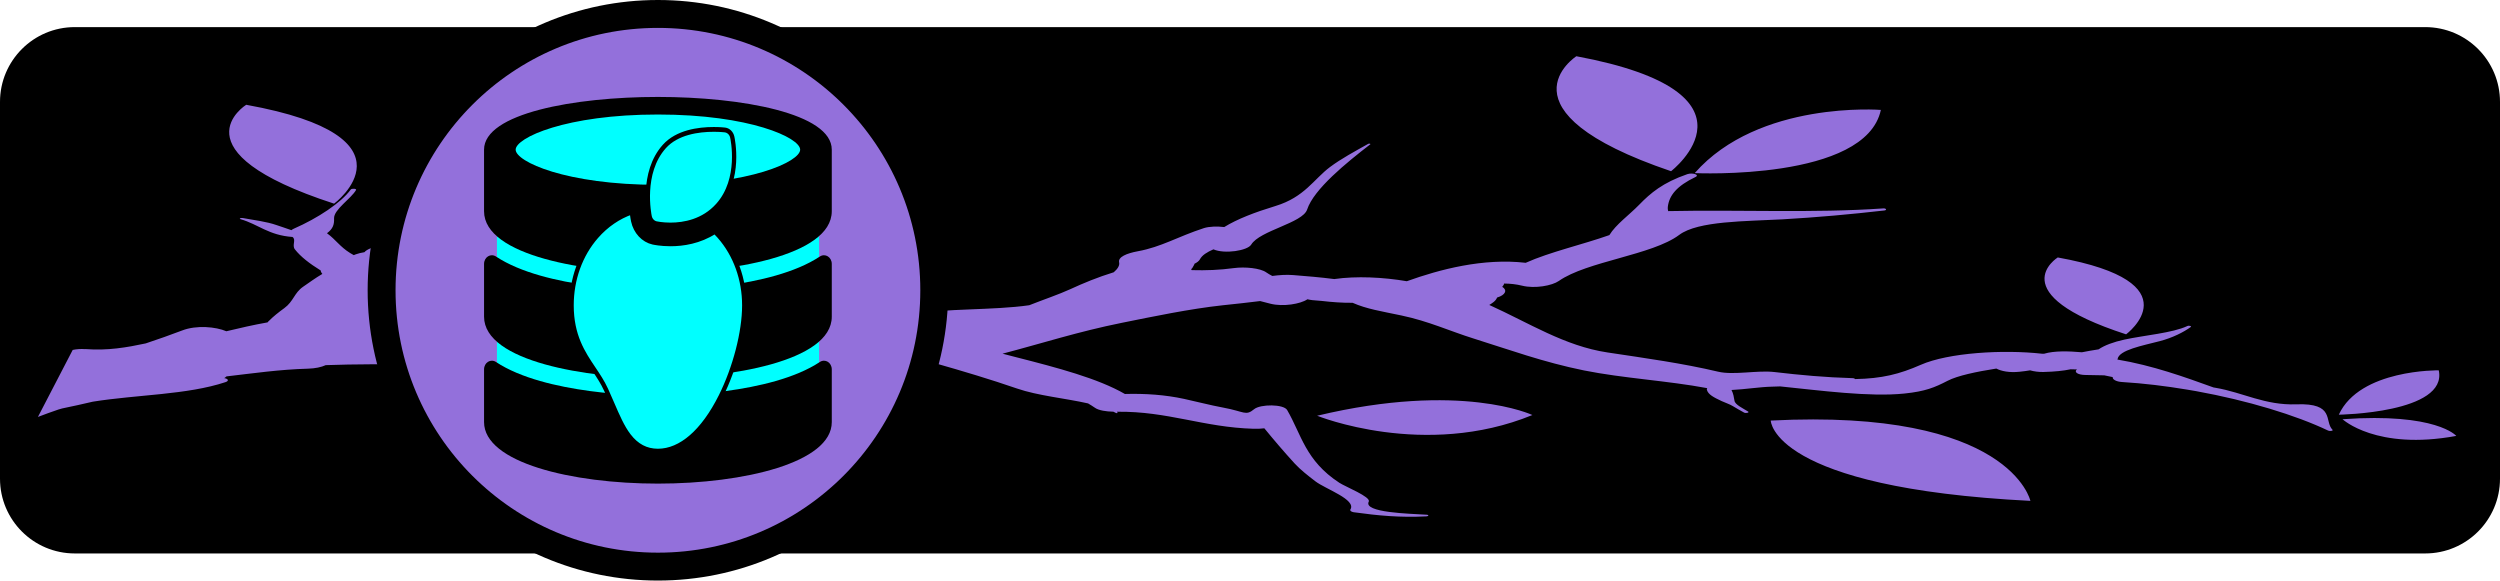
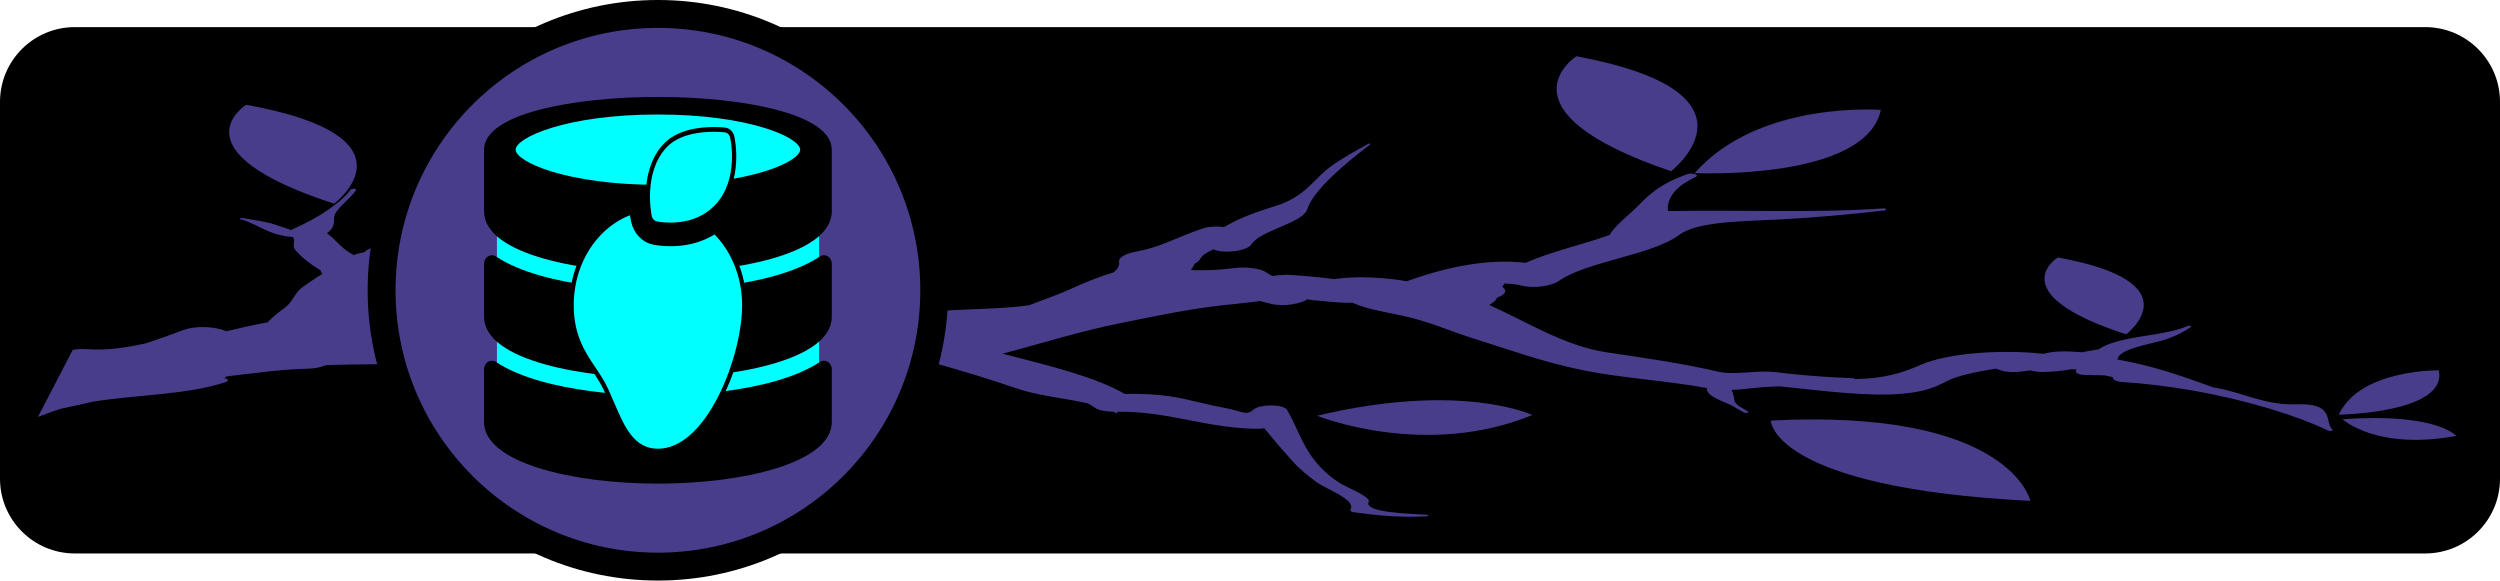
<svg xmlns="http://www.w3.org/2000/svg" width="368.93" height="85.674" version="1.1" viewBox="0 0 379.98 75.599">
-   <g transform="translate(2.62e-5 .00046576)">
-     <rect x="-2.62e-5" y="-2.201" width="379.98" height="80" ry="11.369" stroke-width=".908" />
-     <path d="m323.15 44.496s10.618-7.89-10.389-11.686c0 0-8.794 5.459 10.389 11.686zm-90.239 12.264s-10.801-5.131-32.718 0.108c0 0 16.313 6.62 32.718-0.108zm-195.49-47.155s-11.31 7.021 13.359 15.027c0 0 13.648-10.149-13.359-15.027zm62.747 6.011s-11.993-0.194-15.193 6.742c0 0 16.593-0.23 15.193-6.742zm2.671 9.972s-3-3.559-17.288-2.54c0 0 5.117 4.781 17.288 2.54zm252.64 31.121s16.586-0.234 15.193-6.742c0 0-12.002-0.195-15.193 6.742zm17.856 3.225s-3-3.559-17.29-2.536c0.01 7.19e-4 5.127 4.782 17.29 2.536zm-133.74-57.708s-12.782 8.243 14.392 17.476c0 0 15.483-11.905-14.392-17.476zm17.984 17.765c-2e-3 0.004 26.005 1.213 28.297-9.606 0 0-18.557-1.473-28.297 9.606zm51.026 49.817s-3.043-14.08-39.467-12.207c-2e-3 0.004 0.171 10.22 39.467 12.207zm-299.7-13.894c-1.04 0.333-2.096 0.754-3.141 1.135l5.286-10.184c0.535-0.114 1.176-0.174 1.919-0.12l0.005-0.011c3.376 0.265 6.318-0.248 9.179-0.861 1.903-0.64 3.795-1.295 5.534-1.966 2.181-0.844 5.121-0.565 6.718 0.12 2.021-0.482 4.101-0.967 6.261-1.349 0.03-0.038 0.07-0.08 0.108-0.117l-0.018-0.002c0.041-0.041 0.086-0.075 0.125-0.112 0.662-0.67 1.44-1.287 2.341-1.942 1.396-1.02 1.498-2.316 2.844-3.24 0.931-0.638 1.857-1.321 2.927-1.952-0.151-0.167-0.233-0.341-0.245-0.519l-0.035-0.025c-1.643-1.018-2.981-2.035-3.889-3.184-0.489-0.616 0.236-1.482-0.372-1.889-3.652-0.265-5.144-1.905-7.899-2.706-0.256-0.076 0.032-0.227 0.31-0.176 1.842 0.341 3.644 0.538 5.197 1.086 0.766 0.268 1.53 0.502 2.232 0.764 0.097-0.078 0.206-0.158 0.365-0.227 3.634-1.589 7.197-3.939 8.649-5.948 0.142-0.2 0.931-0.142 0.814 0.064-0.772 1.34-3.395 2.982-3.345 4.316 0.038 0.918-0.154 1.581-1.078 2.26 1.355 0.984 1.971 2.055 3.53 3.015 0.173 0.106 0.358 0.21 0.542 0.313 0.099-0.044 0.207-0.087 0.312-0.124 0.398-0.143 0.843-0.249 1.31-0.323 0.749-0.893 3.548-1.259 5.564-1.656 0.933-0.182 2.112-0.197 3.052-0.045 0.45-0.005 0.901 0.008 1.358 0.044 0.908-0.336 1.876-0.642 2.811-0.957-0.323-0.185-0.401-0.42 0.026-0.691 0.685-0.439 1.487-0.828 2.398-1.171 0.327-0.189 0.663-0.378 1.006-0.562 0.222-0.464 0.403-0.924 0.716-1.27 0.3-0.34 0.98-0.438 1.651-0.393 0.663-0.433 1.366-0.852 2.146-1.254 0.079-0.372-0.07-0.728 0.169-1.187 0.497-0.958 2.219-1.522 2.29-2.595 0.01-0.221 0.58-0.366 1.052-0.34 0.641-0.794 1.373-1.581 1.974-2.372 0.151-0.199 0.874-0.142 0.814 0.064-0.378 1.297-0.415 2.635-1.024 3.917-0.324 0.678-0.342 1.522-1.109 2.173 0.211 0.328 0.361 0.662 0.083 1.014-1.103 1.391-3.605 2.488-5.528 3.715-0.085 0.164-0.168 0.324-0.262 0.487-0.19 0.348-0.92 0.635-1.67 0.906-0.11 0.047-0.226 0.086-0.348 0.121-0.396 0.139-0.779 0.272-1.078 0.408-1.328 0.596-2.075 1.704-3.777 2.141l-0.042 0.008c-0.056 0.144-0.19 0.293-0.46 0.445-1.237 0.714-2.423 1.384-3.898 2.006-0.293 0.692-0.684 1.391-1.161 2.091 0.003 0.067-0.005 0.137-0.023 0.209l0.262 0.009c1.55 0.04 2.656 0.349 3.071 0.797 1.497-0.627 2.982-1.251 4.324-1.928 0.13-0.068 0.386 8e-3 0.302 0.079-1.101 0.966-2.692 1.793-4.537 2.541-0.042 0.082-0.087 0.167-0.171 0.257-0.438 0.477 0.917 0.857 3.004 1.147 0.238 1.7e-4 0.46-0.005 0.701 0.007 1.129 0.063 2.262 0.118 3.388 0.17 0.165-0.005 0.32-0.012 0.491-0.009 6.54 0.095 13.021 0.341 19.529-0.033 1.472-0.084 3.165 0.304 4.374 0.636 0.22-0.094 0.552-0.201 1.008-0.328 1.831-0.501 4.263-0.232 5.508 0.433l0.161 0.057c2.387-0.031 4.769-0.033 7.139 5e-3 2.247-0.201 4.33-0.471 5.132-0.604 4.767-0.8 5.841-1.182 11.457-0.589 2.891 0.301 5.405 0.943 8.136 1.387 0.79 0.129 1.625 0.209 2.466 0.275 0.183-0.041 0.35-0.087 0.559-0.123 5.353-0.939 12.463-0.584 18.008-1.379 2.133-0.844 4.485-1.633 6.248-2.443 1.978-0.912 4.151-1.815 6.599-2.568 0.603-0.519 0.928-1.035 0.816-1.518-0.185-0.8 1.136-1.363 2.862-1.679 3.6-0.662 6.011-2.206 10.034-3.517 0.788-0.253 2.044-0.288 3.082-0.158 1.988-1.226 4.627-2.237 7.795-3.203 4.413-1.346 5.802-4.06 8.282-5.921 1.679-1.254 3.755-2.372 5.823-3.532 0.121-0.068 0.395 0.009 0.302 0.079-3.618 2.787-8.579 6.806-9.603 9.915-0.674 2.051-7.197 3.187-8.499 5.33-0.565 0.923-4.027 1.466-5.744 0.719-0.958 0.414-1.727 0.887-2.058 1.524-0.127 0.246-0.427 0.474-0.823 0.669-0.01 0.073-0.035 0.142-0.081 0.212-0.072 0.102-0.405 0.835-0.436 0.473 1e-3 0.071 0.023 0.139 0.043 0.211l0.058 0.071c2.187 0.061 4.236-0.016 6.397-0.309 1.691-0.23 4.035 0.006 4.928 0.65 0.286 0.2 0.595 0.376 0.918 0.543 1.072-0.138 2.13-0.214 3.155-0.134 1.912 0.15 4.132 0.332 6.265 0.607 3.385-0.486 7.45-0.282 11.028 0.329 5.011-1.803 11.621-3.547 18.07-2.8 3.651-1.64 8.646-2.77 12.717-4.21 0.983-1.619 3.011-3.05 4.525-4.609 1.738-1.79 3.593-3.363 7.319-4.652 0.788-0.271 1.938 0.1 1.243 0.431-2.855 1.372-4.008 2.804-4.207 4.563-0.03 0.205 5e-3 0.412 0.06 0.62 10.798-0.237 22.071 0.334 32.685-0.411 0.463-0.03 0.605 0.266 0.16 0.316-5.062 0.58-10.267 1.049-15.497 1.346-5.493 0.309-12.804 0.213-15.674 2.366-4.088 3.069-14.032 4.01-18.299 7.002-1.005 0.706-3.625 1.204-5.588 0.713-0.894-0.222-1.816-0.317-2.737-0.322 2e-3 0.052-5e-3 0.103-0.034 0.157-0.061 0.117-0.148 0.229-0.243 0.34 0.812 0.49 0.53 1.235-0.78 1.632-0.094 0.219-0.205 0.414-0.505 0.661-0.2 0.166-0.439 0.314-0.68 0.465 6.053 2.739 11.473 6.24 17.947 7.215 5.899 0.889 11.471 1.657 16.831 2.926 2.382 0.565 5.978-0.253 8.57 0.055 3.886 0.457 7.803 0.817 11.85 0.927 0.236 0.004 0.346 0.068 0.393 0.142 4.086-0.075 6.758-0.747 9.991-2.168 4.183-1.839 12.496-2.353 18.453-1.684 0.106-0.003 0.203-0.006 0.308-0.005 1.522-0.455 3.711-0.398 5.731-0.217 0.817-0.162 1.667-0.314 2.536-0.445 0.898-0.611 2.246-1.117 3.932-1.484 3.069-0.666 7.307-0.997 9.563-2.061 0.229-0.112 0.696 0.017 0.527 0.141-1.086 0.789-2.779 1.649-4.707 2.153-2.61 0.68-6.232 1.348-6.429 2.736l-0.034 0.064c5.378 0.904 10.187 2.645 14.615 4.242 0.157 0.027 0.28 0.048 0.349 0.061 4.095 0.696 7.483 2.681 12.251 2.504 5.923-0.22 4.202 2.583 5.486 3.869 0.164 0.161-0.404 0.246-0.656 0.126-4.898-2.341-12.223-4.576-20.056-5.995-0.459-0.069-0.911-0.153-1.365-0.233-3.285-0.551-6.635-0.958-9.931-1.158-0.877-0.054-1.481-0.413-1.393-0.747l-1.289-0.268c-0.93-0.025-1.869-0.05-2.8-0.053-1.247-0.002-1.852-0.449-1.352-0.843-0.328-0.011-0.639-0.017-0.959-0.024-1.121 0.234-2.4 0.367-4.155 0.411-0.676 0.017-1.415-0.081-2.012-0.251-0.42 0.074-0.912 0.143-1.597 0.215-1.542 0.164-2.791-0.09-3.529-0.485-3.037 0.476-5.903 1.081-7.401 1.856-1.978 1.023-3.378 1.609-6.568 1.94-5.304 0.55-12.804-0.465-18.892-1.084-0.416 0.012-0.826 0.032-1.23 0.04-1.818 0.035-4.088 0.409-6.166 0.505 0.283 0.537 0.366 1.092 0.457 1.633 0.089 0.6 1.272 1.145 2.072 1.641 0.252 0.157-0.342 0.31-0.616 0.159-0.582-0.327-1.176-0.652-1.716-0.987-0.467-0.292-1.125-0.492-1.684-0.755-1.178-0.556-2.075-0.993-2.258-1.741-0.023-0.083 0.016-0.158 0.062-0.229-5.949-1.123-12.872-1.508-18.741-2.695-6.161-1.247-11.402-3.167-16.792-4.854-3.637-1.138-6.799-2.624-10.954-3.498-3.081-0.65-5.264-0.977-7.417-1.927-1.534 0.02-3.128-0.101-4.718-0.285-0.461-0.029-0.928-0.065-1.405-0.118-0.269-0.032-0.512-0.077-0.741-0.132-1.062 0.724-3.696 1.158-5.601 0.682-0.565-0.141-1.084-0.278-1.587-0.41-1.806 0.232-3.667 0.423-5.683 0.639-4.993 0.538-10.708 1.734-15.346 2.67-6.606 1.333-12.098 3.11-18.127 4.689 0.729 0.191 1.459 0.381 2.174 0.563 6.105 1.558 12.325 3.187 16.425 5.562 3.131-0.087 6.134 0.126 9.01 0.749 1.986 0.43 3.917 0.949 5.958 1.327 3.241 0.599 3.369 1.306 4.68 0.231 0.946-0.778 4.483-0.785 5.015 0.135 2.17 3.727 2.766 7.678 7.921 11.047 0.938 0.615 4.85 2.159 4.48 2.871-0.87 1.677 6.164 1.829 8.803 1.992 0.379 0.023 0.308 0.232-0.043 0.249-3.999 0.201-7.287-0.106-11.054-0.628-0.381-0.056-0.597-0.262-0.503-0.406 0.982-1.508-3.79-3.12-5.314-4.292-1.158-0.887-2.296-1.777-3.159-2.719-1.615-1.768-3.137-3.551-4.598-5.34-0.498 0.061-1.036 0.089-1.637 0.071-7.656-0.22-13.006-2.682-20.777-2.588 0.033 0.047 0.076 0.091 0.107 0.142 0.045 0.059-0.147 0.1-0.244 0.048-0.135-0.07-0.265-0.132-0.402-0.198-1.071-0.01-2.229-0.201-2.76-0.572-0.343-0.238-0.703-0.463-1.082-0.685-3.494-0.789-7.63-1.17-10.811-2.268-4.006-1.382-8.217-2.642-12.541-3.871l-0.241-0.067c-2.952-0.091-5.725-0.253-8.497-0.564-1.808 0.18-3.908-0.011-5.576-0.779l-0.113-0.057c-1.048-0.182-2.12-0.374-3.201-0.585-9.288 0.797-18.588 0.57-28.075-0.087-5.611 1.178-14.241 1.293-19.663 1.797-8.965 0.833-18.062 0.326-27.15 0.664-0.662 0.304-1.586 0.505-2.697 0.536-4.299 0.118-8.296 0.7-12.389 1.175-0.096 0.093-0.208 0.18-0.345 0.262 0.596 0.08 0.787 0.41 0.209 0.605-5.827 1.943-13.469 1.898-20.18 2.975-1.51 0.359-3.068 0.7-4.656 1.027-0.18 0.053-0.365 0.097-0.537 0.154zm171.9-21.797 0.031-0.024z" fill="#9370db" stroke-width="5.822" />
-     <circle cx="100" cy="37.799" r="42" fill="#9370db" stroke="#000" stroke-width="4.24" />
-     <g transform="matrix(2.9734,0,0,3.4338,45.267,-22.794)">
-       <rect x="10.178" y="14.25" width="16.467" height="7.945" fill="#0ff" />
-       <ellipse transform="matrix(.87405 0 0 .87405 2.7277 2.229)" cx="18.056" cy="10.338" rx="9.043" ry="2.143" fill="#0ff" />
-       <g transform="matrix(.037872 0 0 .036469 9.5192 9.0879)">
-         <path d="m234.67 0c-113.02 0-234.67 20.031-234.67 64v74.667c0 54.781 140.33 74.667 234.67 74.667s234.67-19.885 234.67-74.667v-74.667c-1e-3 -43.969-121.65-64-234.67-64zm0 106.67c-124.23 0-192-28.188-192-42.667s67.771-42.667 192-42.667 192 28.187 192 42.667c0 14.479-67.771 42.667-192 42.667z" />
-         <path d="m453.21 321.71c-66.253 39.454-199.01 40.955-218.54 40.955s-152.29-1.502-218.54-40.955c-7.171-4.27-16.122 0.661-16.122 9.006v63.949c0 49.021 118.05 74.667 234.67 74.667s234.67-25.646 234.67-74.667v-63.949c-1e-3 -8.345-8.952-13.276-16.122-9.006z" />
-         <path d="m453.21 193.71c-66.253 39.454-199.01 40.955-218.54 40.955s-152.29-1.502-218.54-40.955c-7.171-4.27-16.122 0.661-16.122 9.006v63.949c0 54.781 140.33 74.667 234.67 74.667s234.67-19.885 234.67-74.667v-63.949c-1e-3 -8.345-8.952-13.276-16.122-9.006z" />
-       </g>
-       <g transform="matrix(.019402 0 0 .018683 11.965 15.225)" fill="#0ff" stroke="#000" stroke-width="14.307">
-         <g transform="matrix(1.4887,0,0,1.4887,-49.078,-251.56)" fill="#0ff" stroke="#000" stroke-width="7.615">
-           <path d="m387.55 12.169c-1.522-6.081-6.666-10.574-12.896-11.266-0.332-0.038-8.258-0.903-19.774-0.903-27.512 0-65.012 4.698-87.426 27.077-41.959 41.9-26.717 108.88-26.049 111.71 1.35 5.705 5.899 10.101 11.646 11.255 0.427 0.086 10.626 2.1 25.095 2.1 23.995 0 57.967-5.361 83.543-30.904 42.05-41.993 26.542-106.35 25.861-109.06z" stroke-width="7.61" />
-           <path d="m364.77 170.18c-2.586-2.66-5.257-5.209-8-7.651-27.105 15.739-56.4 19.606-78.627 19.606-17.156 0-29.646-2.414-31-2.687-17.188-3.451-30.9-16.704-34.936-33.769-0.403-1.706-1.516-6.756-2.472-14.154-23.495 7.42-44.882 20.53-62.505 38.655-28.385 29.195-44.017 68.22-44.017 109.89 0 48.621 20.642 76.261 38.854 100.65 8.239 11.033 16.023 21.455 22.243 33.703 3.792 7.465 7.281 14.742 10.656 21.78 9.741 20.313 18.153 37.858 29.558 51.325 13.947 16.471 30.787 24.477 51.482 24.477 40.465 0 79.929-30.918 111.12-87.06 25.307-45.548 41.658-102.41 41.658-144.87 1e-3 -41.665-15.631-80.69-44.015-109.89z" />
-         </g>
+   <rect y="-2.2" width="379.98" height="80" ry="11.369" stroke-width=".908" />
+   <path d="m323.15 44.496s10.618-7.89-10.389-11.686c0 0-8.794 5.459 10.389 11.686zm-90.239 12.264s-10.801-5.131-32.718 0.108c0 0 16.313 6.62 32.718-0.108zm-195.49-47.155s-11.31 7.021 13.359 15.027c0 0 13.648-10.149-13.359-15.027zm62.747 6.011s-11.993-0.194-15.193 6.742c0 0 16.593-0.23 15.193-6.742zm2.671 9.972s-3-3.559-17.288-2.54c0 0 5.117 4.781 17.288 2.54zm252.64 31.121s16.586-0.234 15.193-6.742c0 0-12.002-0.195-15.193 6.742zm17.856 3.225s-3-3.559-17.29-2.536c0.01 7.19e-4 5.127 4.782 17.29 2.536zm-133.74-57.708s-12.782 8.243 14.392 17.476c0 0 15.483-11.905-14.392-17.476zm17.984 17.765c-2e-3 0.004 26.005 1.213 28.297-9.606 0 0-18.557-1.473-28.297 9.606zm51.026 49.817s-3.043-14.08-39.467-12.207c-2e-3 0.004 0.171 10.22 39.467 12.207zm-299.7-13.894c-1.04 0.333-2.096 0.754-3.141 1.135l5.286-10.184c0.535-0.114 1.176-0.174 1.919-0.12l0.005-0.011c3.376 0.265 6.318-0.248 9.179-0.861 1.903-0.64 3.795-1.295 5.534-1.966 2.181-0.844 5.121-0.565 6.718 0.12 2.021-0.482 4.101-0.967 6.261-1.349 0.03-0.038 0.07-0.08 0.108-0.117l-0.018-0.002c0.041-0.041 0.086-0.075 0.125-0.112 0.662-0.67 1.44-1.287 2.341-1.942 1.396-1.02 1.498-2.316 2.844-3.24 0.931-0.638 1.857-1.321 2.927-1.952-0.151-0.167-0.233-0.341-0.245-0.519l-0.035-0.025c-1.643-1.018-2.981-2.035-3.889-3.184-0.489-0.616 0.236-1.482-0.372-1.889-3.652-0.265-5.144-1.905-7.899-2.706-0.256-0.076 0.032-0.227 0.31-0.176 1.842 0.341 3.644 0.538 5.197 1.086 0.766 0.268 1.53 0.502 2.232 0.764 0.097-0.078 0.206-0.158 0.365-0.227 3.634-1.589 7.197-3.939 8.649-5.948 0.142-0.2 0.931-0.142 0.814 0.064-0.772 1.34-3.395 2.982-3.345 4.316 0.038 0.918-0.154 1.581-1.078 2.26 1.355 0.984 1.971 2.055 3.53 3.015 0.173 0.106 0.358 0.21 0.542 0.313 0.099-0.044 0.207-0.087 0.312-0.124 0.398-0.143 0.843-0.249 1.31-0.323 0.749-0.893 3.548-1.259 5.564-1.656 0.933-0.182 2.112-0.197 3.052-0.045 0.45-0.005 0.901 0.008 1.358 0.044 0.908-0.336 1.876-0.642 2.811-0.957-0.323-0.185-0.401-0.42 0.026-0.691 0.685-0.439 1.487-0.828 2.398-1.171 0.327-0.189 0.663-0.378 1.006-0.562 0.222-0.464 0.403-0.924 0.716-1.27 0.3-0.34 0.98-0.438 1.651-0.393 0.663-0.433 1.366-0.852 2.146-1.254 0.079-0.372-0.07-0.728 0.169-1.187 0.497-0.958 2.219-1.522 2.29-2.595 0.01-0.221 0.58-0.366 1.052-0.34 0.641-0.794 1.373-1.581 1.974-2.372 0.151-0.199 0.874-0.142 0.814 0.064-0.378 1.297-0.415 2.635-1.024 3.917-0.324 0.678-0.342 1.522-1.109 2.173 0.211 0.328 0.361 0.662 0.083 1.014-1.103 1.391-3.605 2.488-5.528 3.715-0.085 0.164-0.168 0.324-0.262 0.487-0.19 0.348-0.92 0.635-1.67 0.906-0.11 0.047-0.226 0.086-0.348 0.121-0.396 0.139-0.779 0.272-1.078 0.408-1.328 0.596-2.075 1.704-3.777 2.141l-0.042 0.008c-0.056 0.144-0.19 0.293-0.46 0.445-1.237 0.714-2.423 1.384-3.898 2.006-0.293 0.692-0.684 1.391-1.161 2.091 0.003 0.067-0.005 0.137-0.023 0.209l0.262 0.009c1.55 0.04 2.656 0.349 3.071 0.797 1.497-0.627 2.982-1.251 4.324-1.928 0.13-0.068 0.386 8e-3 0.302 0.079-1.101 0.966-2.692 1.793-4.537 2.541-0.042 0.082-0.087 0.167-0.171 0.257-0.438 0.477 0.917 0.857 3.004 1.147 0.238 1.7e-4 0.46-0.005 0.701 0.007 1.129 0.063 2.262 0.118 3.388 0.17 0.165-0.005 0.32-0.012 0.491-0.009 6.54 0.095 13.021 0.341 19.529-0.033 1.472-0.084 3.165 0.304 4.374 0.636 0.22-0.094 0.552-0.201 1.008-0.328 1.831-0.501 4.263-0.232 5.508 0.433l0.161 0.057c2.387-0.031 4.769-0.033 7.139 5e-3 2.247-0.201 4.33-0.471 5.132-0.604 4.767-0.8 5.841-1.182 11.457-0.589 2.891 0.301 5.405 0.943 8.136 1.387 0.79 0.129 1.625 0.209 2.466 0.275 0.183-0.041 0.35-0.087 0.559-0.123 5.353-0.939 12.463-0.584 18.008-1.379 2.133-0.844 4.485-1.633 6.248-2.443 1.978-0.912 4.151-1.815 6.599-2.568 0.603-0.519 0.928-1.035 0.816-1.518-0.185-0.8 1.136-1.363 2.862-1.679 3.6-0.662 6.011-2.206 10.034-3.517 0.788-0.253 2.044-0.288 3.082-0.158 1.988-1.226 4.627-2.237 7.795-3.203 4.413-1.346 5.802-4.06 8.282-5.921 1.679-1.254 3.755-2.372 5.823-3.532 0.121-0.068 0.395 0.009 0.302 0.079-3.618 2.787-8.579 6.806-9.603 9.915-0.674 2.051-7.197 3.187-8.499 5.33-0.565 0.923-4.027 1.466-5.744 0.719-0.958 0.414-1.727 0.887-2.058 1.524-0.127 0.246-0.427 0.474-0.823 0.669-0.01 0.073-0.035 0.142-0.081 0.212-0.072 0.102-0.405 0.835-0.436 0.473 1e-3 0.071 0.023 0.139 0.043 0.211l0.058 0.071c2.187 0.061 4.236-0.016 6.397-0.309 1.691-0.23 4.035 0.006 4.928 0.65 0.286 0.2 0.595 0.376 0.918 0.543 1.072-0.138 2.13-0.214 3.155-0.134 1.912 0.15 4.132 0.332 6.265 0.607 3.385-0.486 7.45-0.282 11.028 0.329 5.011-1.803 11.621-3.547 18.07-2.8 3.651-1.64 8.646-2.77 12.717-4.21 0.983-1.619 3.011-3.05 4.525-4.609 1.738-1.79 3.593-3.363 7.319-4.652 0.788-0.271 1.938 0.1 1.243 0.431-2.855 1.372-4.008 2.804-4.207 4.563-0.03 0.205 5e-3 0.412 0.06 0.62 10.798-0.237 22.071 0.334 32.685-0.411 0.463-0.03 0.605 0.266 0.16 0.316-5.062 0.58-10.267 1.049-15.497 1.346-5.493 0.309-12.804 0.213-15.674 2.366-4.088 3.069-14.032 4.01-18.299 7.002-1.005 0.706-3.625 1.204-5.588 0.713-0.894-0.222-1.816-0.317-2.737-0.322 2e-3 0.052-5e-3 0.103-0.034 0.157-0.061 0.117-0.148 0.229-0.243 0.34 0.812 0.49 0.53 1.235-0.78 1.632-0.094 0.219-0.205 0.414-0.505 0.661-0.2 0.166-0.439 0.314-0.68 0.465 6.053 2.739 11.473 6.24 17.947 7.215 5.899 0.889 11.471 1.657 16.831 2.926 2.382 0.565 5.978-0.253 8.57 0.055 3.886 0.457 7.803 0.817 11.85 0.927 0.236 0.004 0.346 0.068 0.393 0.142 4.086-0.075 6.758-0.747 9.991-2.168 4.183-1.839 12.496-2.353 18.453-1.684 0.106-0.003 0.203-0.006 0.308-0.005 1.522-0.455 3.711-0.398 5.731-0.217 0.817-0.162 1.667-0.314 2.536-0.445 0.898-0.611 2.246-1.117 3.932-1.484 3.069-0.666 7.307-0.997 9.563-2.061 0.229-0.112 0.696 0.017 0.527 0.141-1.086 0.789-2.779 1.649-4.707 2.153-2.61 0.68-6.232 1.348-6.429 2.736l-0.034 0.064c5.378 0.904 10.187 2.645 14.615 4.242 0.157 0.027 0.28 0.048 0.349 0.061 4.095 0.696 7.483 2.681 12.251 2.504 5.923-0.22 4.202 2.583 5.486 3.869 0.164 0.161-0.404 0.246-0.656 0.126-4.898-2.341-12.223-4.576-20.056-5.995-0.459-0.069-0.911-0.153-1.365-0.233-3.285-0.551-6.635-0.958-9.931-1.158-0.877-0.054-1.481-0.413-1.393-0.747l-1.289-0.268c-0.93-0.025-1.869-0.05-2.8-0.053-1.247-0.002-1.852-0.449-1.352-0.843-0.328-0.011-0.639-0.017-0.959-0.024-1.121 0.234-2.4 0.367-4.155 0.411-0.676 0.017-1.415-0.081-2.012-0.251-0.42 0.074-0.912 0.143-1.597 0.215-1.542 0.164-2.791-0.09-3.529-0.485-3.037 0.476-5.903 1.081-7.401 1.856-1.978 1.023-3.378 1.609-6.568 1.94-5.304 0.55-12.804-0.465-18.892-1.084-0.416 0.012-0.826 0.032-1.23 0.04-1.818 0.035-4.088 0.409-6.166 0.505 0.283 0.537 0.366 1.092 0.457 1.633 0.089 0.6 1.272 1.145 2.072 1.641 0.252 0.157-0.342 0.31-0.616 0.159-0.582-0.327-1.176-0.652-1.716-0.987-0.467-0.292-1.125-0.492-1.684-0.755-1.178-0.556-2.075-0.993-2.258-1.741-0.023-0.083 0.016-0.158 0.062-0.229-5.949-1.123-12.872-1.508-18.741-2.695-6.161-1.247-11.402-3.167-16.792-4.854-3.637-1.138-6.799-2.624-10.954-3.498-3.081-0.65-5.264-0.977-7.417-1.927-1.534 0.02-3.128-0.101-4.718-0.285-0.461-0.029-0.928-0.065-1.405-0.118-0.269-0.032-0.512-0.077-0.741-0.132-1.062 0.724-3.696 1.158-5.601 0.682-0.565-0.141-1.084-0.278-1.587-0.41-1.806 0.232-3.667 0.423-5.683 0.639-4.993 0.538-10.708 1.734-15.346 2.67-6.606 1.333-12.098 3.11-18.127 4.689 0.729 0.191 1.459 0.381 2.174 0.563 6.105 1.558 12.325 3.187 16.425 5.562 3.131-0.087 6.134 0.126 9.01 0.749 1.986 0.43 3.917 0.949 5.958 1.327 3.241 0.599 3.369 1.306 4.68 0.231 0.946-0.778 4.483-0.785 5.015 0.135 2.17 3.727 2.766 7.678 7.921 11.047 0.938 0.615 4.85 2.159 4.48 2.871-0.87 1.677 6.164 1.829 8.803 1.992 0.379 0.023 0.308 0.232-0.043 0.249-3.999 0.201-7.287-0.106-11.054-0.628-0.381-0.056-0.597-0.262-0.503-0.406 0.982-1.508-3.79-3.12-5.314-4.292-1.158-0.887-2.296-1.777-3.159-2.719-1.615-1.768-3.137-3.551-4.598-5.34-0.498 0.061-1.036 0.089-1.637 0.071-7.656-0.22-13.006-2.682-20.777-2.588 0.033 0.047 0.076 0.091 0.107 0.142 0.045 0.059-0.147 0.1-0.244 0.048-0.135-0.07-0.265-0.132-0.402-0.198-1.071-0.01-2.229-0.201-2.76-0.572-0.343-0.238-0.703-0.463-1.082-0.685-3.494-0.789-7.63-1.17-10.811-2.268-4.006-1.382-8.217-2.642-12.541-3.871l-0.241-0.067c-2.952-0.091-5.725-0.253-8.497-0.564-1.808 0.18-3.908-0.011-5.576-0.779l-0.113-0.057c-1.048-0.182-2.12-0.374-3.201-0.585-9.288 0.797-18.588 0.57-28.075-0.087-5.611 1.178-14.241 1.293-19.663 1.797-8.965 0.833-18.062 0.326-27.15 0.664-0.662 0.304-1.586 0.505-2.697 0.536-4.299 0.118-8.296 0.7-12.389 1.175-0.096 0.093-0.208 0.18-0.345 0.262 0.596 0.08 0.787 0.41 0.209 0.605-5.827 1.943-13.469 1.898-20.18 2.975-1.51 0.359-3.068 0.7-4.656 1.027-0.18 0.053-0.365 0.097-0.537 0.154zm171.9-21.797 0.031-0.024z" fill="#483d8b" stroke-width="5.822" />
+   <circle cx="100" cy="37.799" r="42" fill="#483d8b" stroke="#000" stroke-width="4.24" />
+   <g transform="matrix(2.9734 0 0 3.4338 45.267 -22.794)">
+     <rect x="10.178" y="14.25" width="16.467" height="7.945" fill="#0ff" />
+     <ellipse transform="matrix(.87405 0 0 .87405 2.7277 2.229)" cx="18.056" cy="10.338" rx="9.043" ry="2.143" fill="#0ff" />
+     <g transform="matrix(.037872 0 0 .036469 9.5192 9.0879)">
+       <path d="m234.67 0c-113.02 0-234.67 20.031-234.67 64v74.667c0 54.781 140.33 74.667 234.67 74.667s234.67-19.885 234.67-74.667v-74.667c-1e-3 -43.969-121.65-64-234.67-64zm0 106.67c-124.23 0-192-28.188-192-42.667s67.771-42.667 192-42.667 192 28.187 192 42.667c0 14.479-67.771 42.667-192 42.667z" />
+       <path d="m453.21 321.71c-66.253 39.454-199.01 40.955-218.54 40.955s-152.29-1.502-218.54-40.955c-7.171-4.27-16.122 0.661-16.122 9.006v63.949c0 49.021 118.05 74.667 234.67 74.667s234.67-25.646 234.67-74.667v-63.949c-1e-3 -8.345-8.952-13.276-16.122-9.006z" />
+       <path d="m453.21 193.71c-66.253 39.454-199.01 40.955-218.54 40.955s-152.29-1.502-218.54-40.955c-7.171-4.27-16.122 0.661-16.122 9.006v63.949c0 54.781 140.33 74.667 234.67 74.667s234.67-19.885 234.67-74.667v-63.949c-1e-3 -8.345-8.952-13.276-16.122-9.006z" />
+     </g>
+     <g transform="matrix(.019402 0 0 .018683 11.965 15.225)" fill="#0ff" stroke="#000" stroke-width="14.307">
+       <g transform="matrix(1.4887,0,0,1.4887,-49.078,-251.56)" fill="#0ff" stroke="#000" stroke-width="7.615">
+         <path d="m387.55 12.169c-1.522-6.081-6.666-10.574-12.896-11.266-0.332-0.038-8.258-0.903-19.774-0.903-27.512 0-65.012 4.698-87.426 27.077-41.959 41.9-26.717 108.88-26.049 111.71 1.35 5.705 5.899 10.101 11.646 11.255 0.427 0.086 10.626 2.1 25.095 2.1 23.995 0 57.967-5.361 83.543-30.904 42.05-41.993 26.542-106.35 25.861-109.06z" stroke-width="7.61" />
+         <path d="m364.77 170.18c-2.586-2.66-5.257-5.209-8-7.651-27.105 15.739-56.4 19.606-78.627 19.606-17.156 0-29.646-2.414-31-2.687-17.188-3.451-30.9-16.704-34.936-33.769-0.403-1.706-1.516-6.756-2.472-14.154-23.495 7.42-44.882 20.53-62.505 38.655-28.385 29.195-44.017 68.22-44.017 109.89 0 48.621 20.642 76.261 38.854 100.65 8.239 11.033 16.023 21.455 22.243 33.703 3.792 7.465 7.281 14.742 10.656 21.78 9.741 20.313 18.153 37.858 29.558 51.325 13.947 16.471 30.787 24.477 51.482 24.477 40.465 0 79.929-30.918 111.12-87.06 25.307-45.548 41.658-102.41 41.658-144.87 1e-3 -41.665-15.631-80.69-44.015-109.89z" />
      </g>
    </g>
  </g>
</svg>
